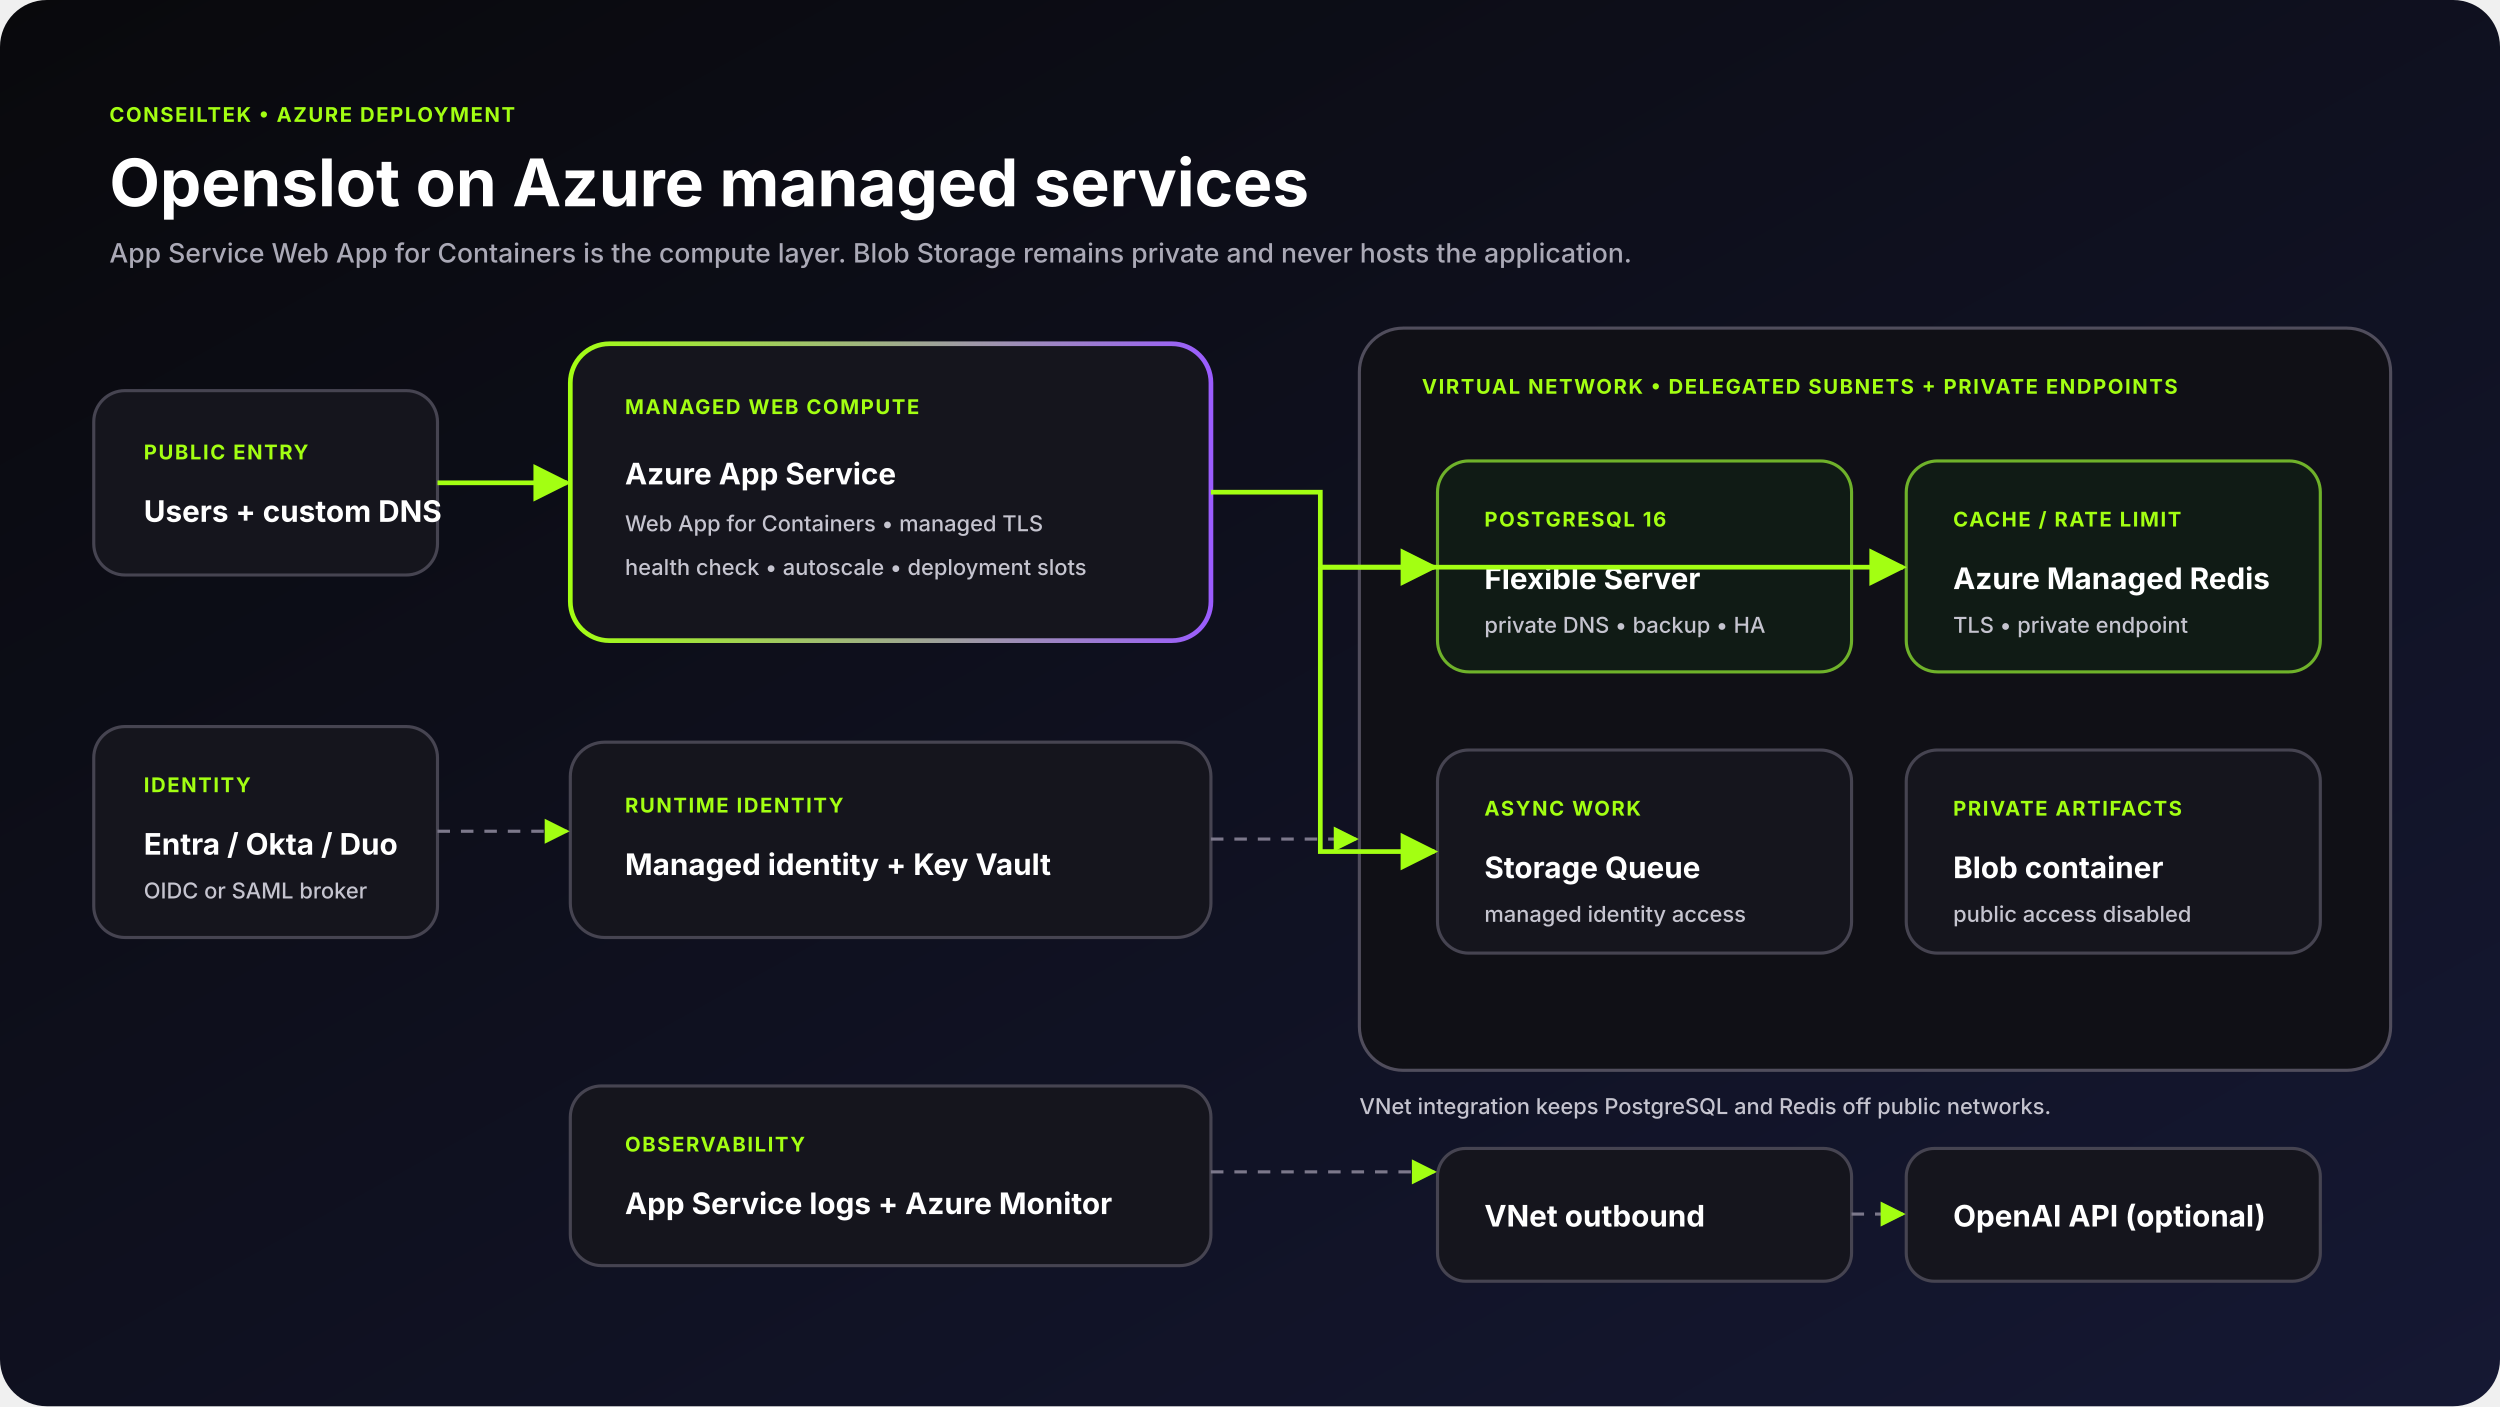
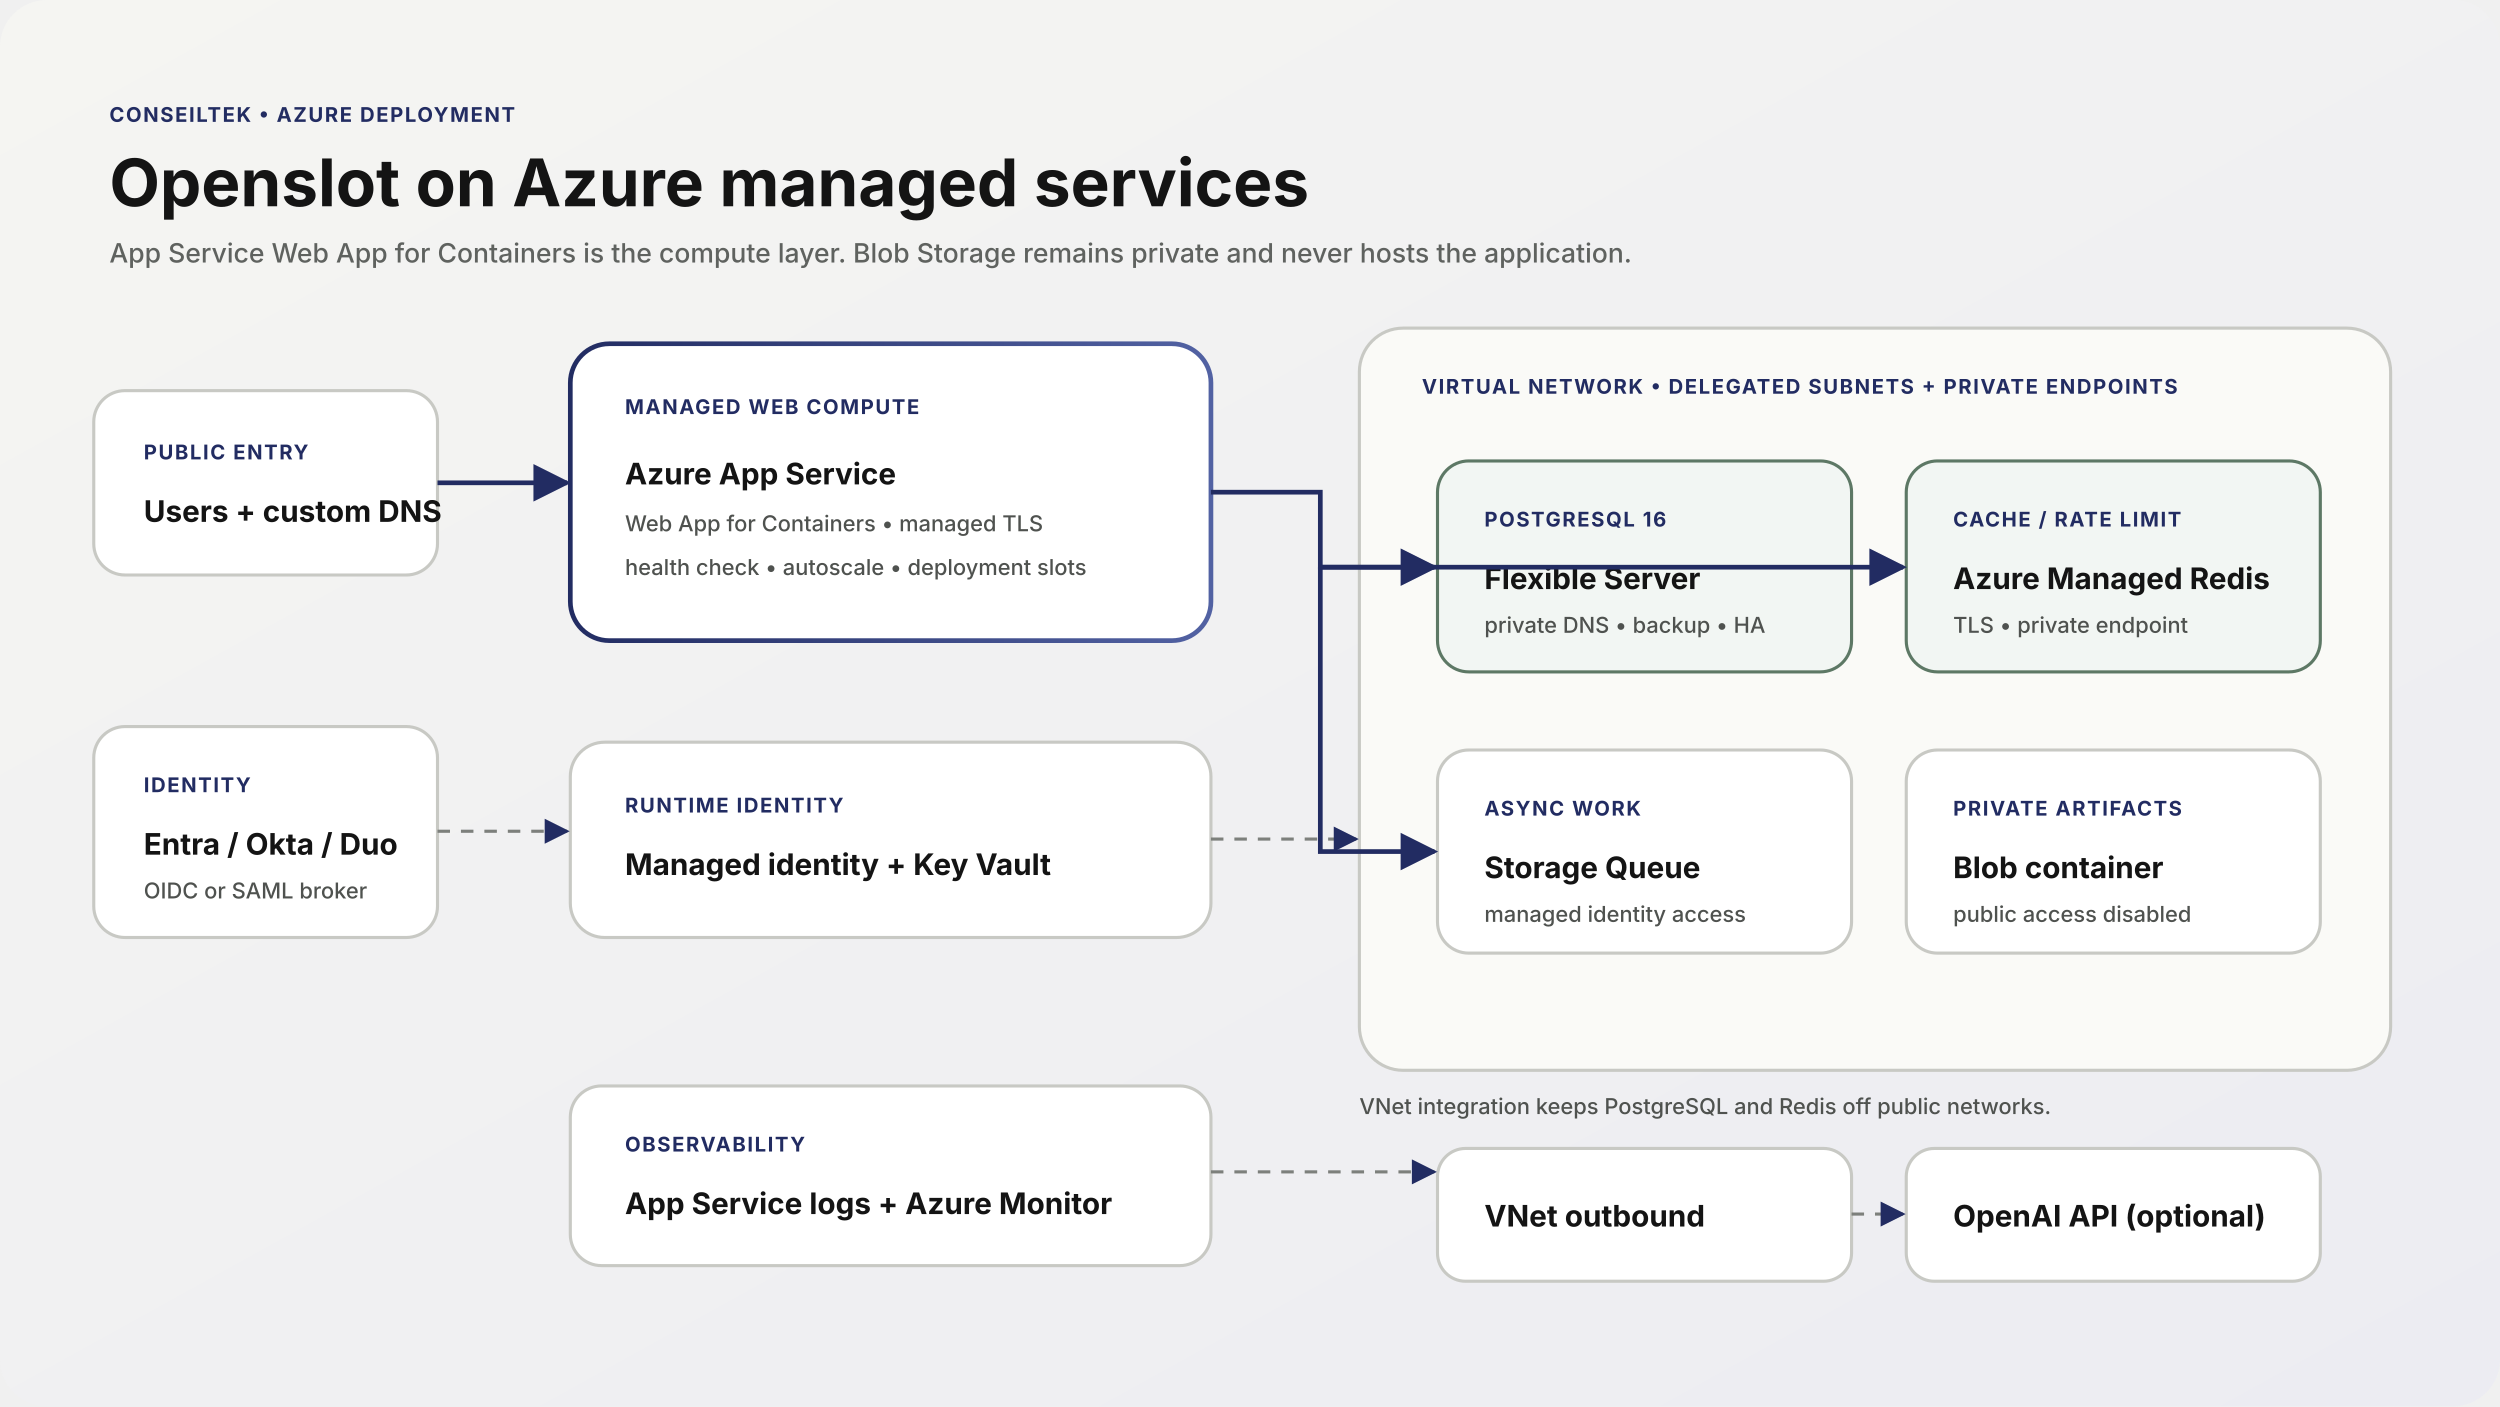
<svg xmlns="http://www.w3.org/2000/svg" width="1600" height="900" viewBox="0 0 1600 900" role="img" aria-labelledby="title desc">
  <defs>
    <linearGradient id="bg" x2="1" y2="1">
-       <stop stop-color="#09090c" />
-       <stop offset="1" stop-color="#151833" />
+       <stop stop-color="#f5f5f2" />
+       <stop offset="1" stop-color="#ececf2" />
    </linearGradient>
    <linearGradient id="g" x2="1">
-       <stop stop-color="#a3ff12" />
-       <stop offset="1" stop-color="#9b5cff" />
+       <stop stop-color="#222c62" />
+       <stop offset="1" stop-color="#5262a3" />
    </linearGradient>
    <marker id="a" viewBox="0 0 10 10" refX="9" refY="5" markerWidth="8" markerHeight="8" orient="auto">
-       <path d="M0 0l10 5-10 5z" fill="#a3ff12" />
+       <path d="M0 0l10 5-10 5z" fill="#222c62" />
    </marker>
-     <style>.title{font:700 42px Inter,Arial;fill:#fff}.sub{font:500 17px Inter,Arial;fill:#aaa9b6}.h{font:700 19px Inter,Arial;fill:#fff}.t{font:500 14px Inter,Arial;fill:#c5c4cf}.tiny{font:700 13px Inter,Arial;fill:#a3ff12;letter-spacing:1px}.b{fill:#15151d;stroke:#464451;stroke-width:2}.p{fill:#15151d;stroke:url(#g);stroke-width:3}.d{fill:#101b15;stroke:#6fb22a;stroke-width:2}.line{fill:none;stroke:#a3ff12;stroke-width:3;marker-end:url(#a)}.dash{fill:none;stroke:#7c788b;stroke-width:2;stroke-dasharray:8 7;marker-end:url(#a)}</style>
+     <style>.title{font:700 42px Inter,Arial;fill:#141414}.sub{font:500 17px Inter,Arial;fill:#5f625f}.h{font:700 19px Inter,Arial;fill:#141414}.t{font:500 14px Inter,Arial;fill:#4f524f}.tiny{font:700 13px Inter,Arial;fill:#222c62;letter-spacing:1px}.b{fill:#ffffff;stroke:#c8c9c4;stroke-width:2}.p{fill:#ffffff;stroke:url(#g);stroke-width:3}.d{fill:#f2f6f3;stroke:#5d7865;stroke-width:2}.line{fill:none;stroke:#222c62;stroke-width:3;marker-end:url(#a)}.dash{fill:none;stroke:#7d807c;stroke-width:2;stroke-dasharray:8 7;marker-end:url(#a)}</style>
  </defs>
  <rect width="1600" height="900" rx="30" fill="url(#bg)" />
  <text x="70" y="78" class="tiny">CONSEILTEK • AZURE DEPLOYMENT</text>
  <text x="70" y="132" class="title">Openslot on Azure managed services</text>
  <text x="70" y="168" class="sub">App Service Web App for Containers is the compute layer. Blob Storage remains private and never hosts the application.</text>
  <rect x="60" y="250" width="220" height="118" rx="20" class="b" />
  <text x="92" y="294" class="tiny">PUBLIC ENTRY</text>
  <text x="92" y="334" class="h">Users + custom DNS</text>
  <rect x="60" y="465" width="220" height="135" rx="20" class="b" />
  <text x="92" y="507" class="tiny">IDENTITY</text>
  <text x="92" y="547" class="h">Entra / Okta / Duo</text>
  <text x="92" y="575" class="t">OIDC or SAML broker</text>
  <rect x="365" y="220" width="410" height="190" rx="25" class="p" />
  <text x="400" y="265" class="tiny">MANAGED WEB COMPUTE</text>
  <text x="400" y="310" class="h">Azure App Service</text>
  <text x="400" y="340" class="t">Web App for Containers • managed TLS</text>
  <text x="400" y="368" class="t">health check • autoscale • deployment slots</text>
  <rect x="365" y="475" width="410" height="125" rx="22" class="b" />
  <text x="400" y="520" class="tiny">RUNTIME IDENTITY</text>
  <text x="400" y="560" class="h">Managed identity + Key Vault</text>
-   <rect x="870" y="210" width="660" height="475" rx="28" fill="#101016" stroke="#504d5c" stroke-width="2" />
+   <rect x="870" y="210" width="660" height="475" rx="28" fill="#fafaf7" stroke="#c8c9c4" stroke-width="2" />
  <text x="910" y="252" class="tiny">VIRTUAL NETWORK • DELEGATED SUBNETS + PRIVATE ENDPOINTS</text>
  <rect x="920" y="295" width="265" height="135" rx="20" class="d" />
  <text x="950" y="337" class="tiny">POSTGRESQL 16</text>
  <text x="950" y="377" class="h">Flexible Server</text>
  <text x="950" y="405" class="t">private DNS • backup • HA</text>
  <rect x="1220" y="295" width="265" height="135" rx="20" class="d" />
  <text x="1250" y="337" class="tiny">CACHE / RATE LIMIT</text>
  <text x="1250" y="377" class="h">Azure Managed Redis</text>
  <text x="1250" y="405" class="t">TLS • private endpoint</text>
  <rect x="920" y="480" width="265" height="130" rx="20" class="b" />
  <text x="950" y="522" class="tiny">ASYNC WORK</text>
  <text x="950" y="562" class="h">Storage Queue</text>
  <text x="950" y="590" class="t">managed identity access</text>
  <rect x="1220" y="480" width="265" height="130" rx="20" class="b" />
  <text x="1250" y="522" class="tiny">PRIVATE ARTIFACTS</text>
  <text x="1250" y="562" class="h">Blob container</text>
  <text x="1250" y="590" class="t">public access disabled</text>
  <rect x="365" y="695" width="410" height="115" rx="20" class="b" />
  <text x="400" y="737" class="tiny">OBSERVABILITY</text>
  <text x="400" y="777" class="h">App Service logs + Azure Monitor</text>
  <rect x="920" y="735" width="265" height="85" rx="18" class="b" />
  <text x="950" y="785" class="h">VNet outbound</text>
  <rect x="1220" y="735" width="265" height="85" rx="18" class="b" />
  <text x="1250" y="785" class="h">OpenAI API (optional)</text>
  <path d="M280 309H363" class="line" />
  <path d="M280 532H363" class="dash" />
  <path d="M775 315H845V363H918" class="line" />
  <path d="M845 363V545H918" class="line" />
  <path d="M845 363H1218" class="line" />
  <path d="M775 537H868" class="dash" />
  <path d="M775 750H918" class="dash" />
  <path d="M1185 777H1218" class="dash" />
  <text x="870" y="713" class="t">VNet integration keeps PostgreSQL and Redis off public networks.</text>
</svg>
